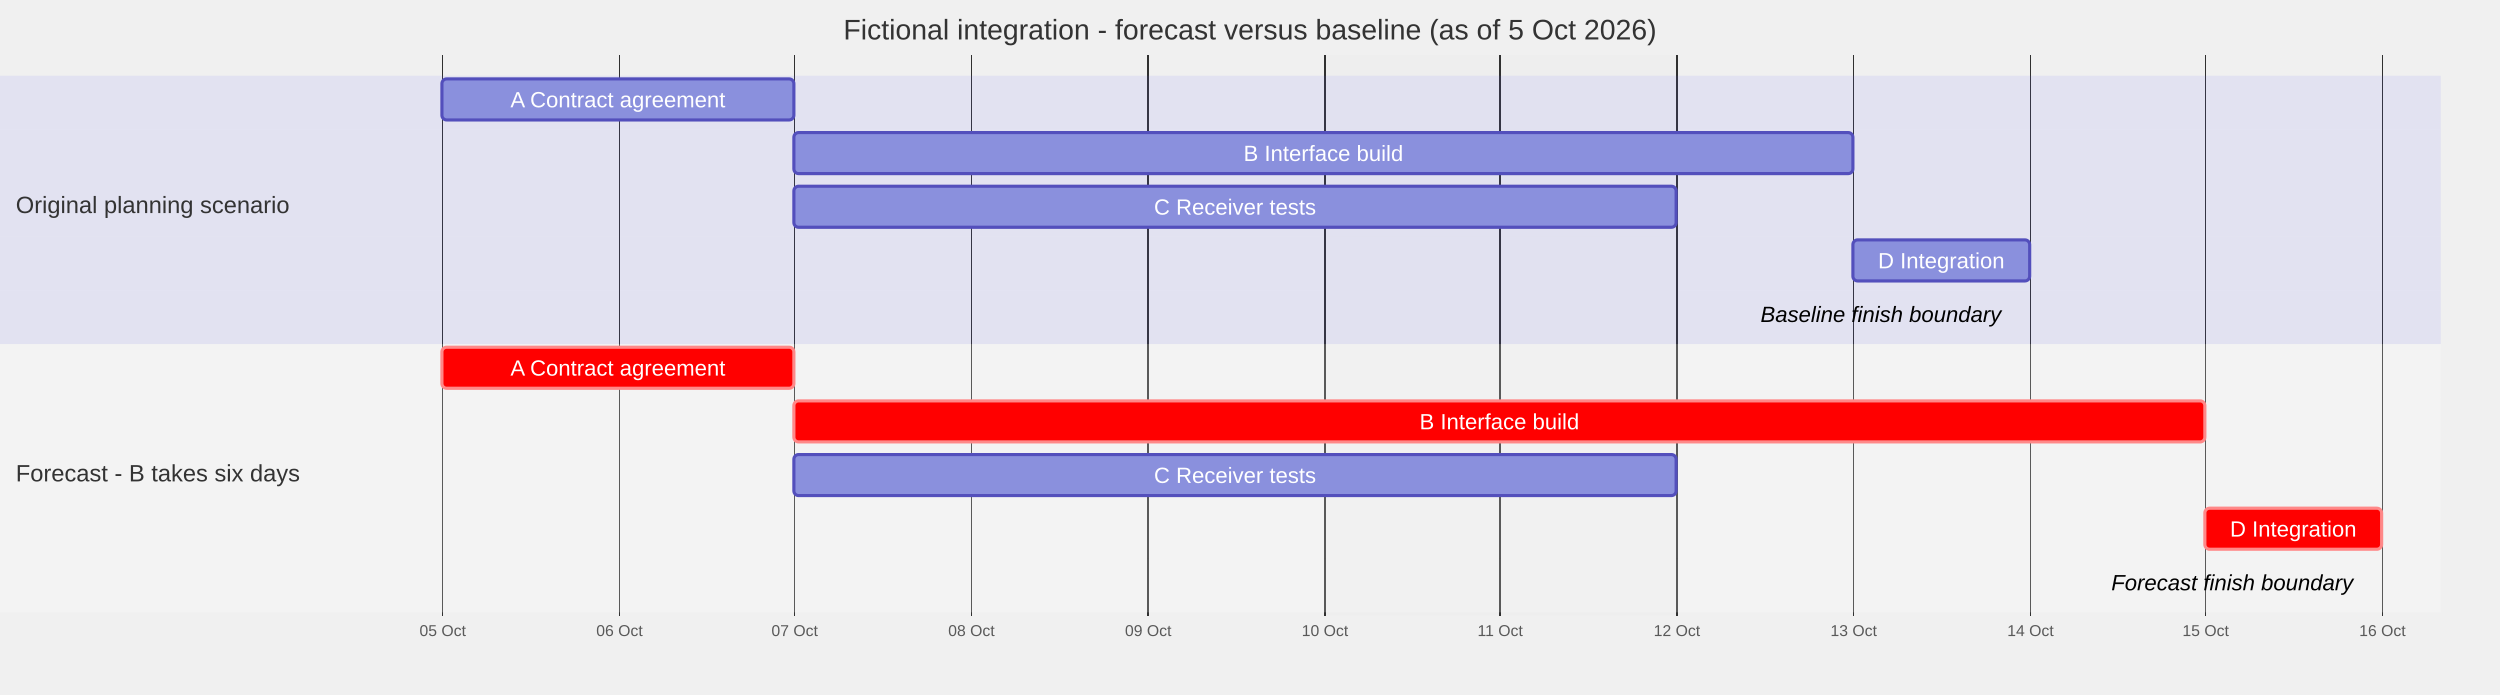
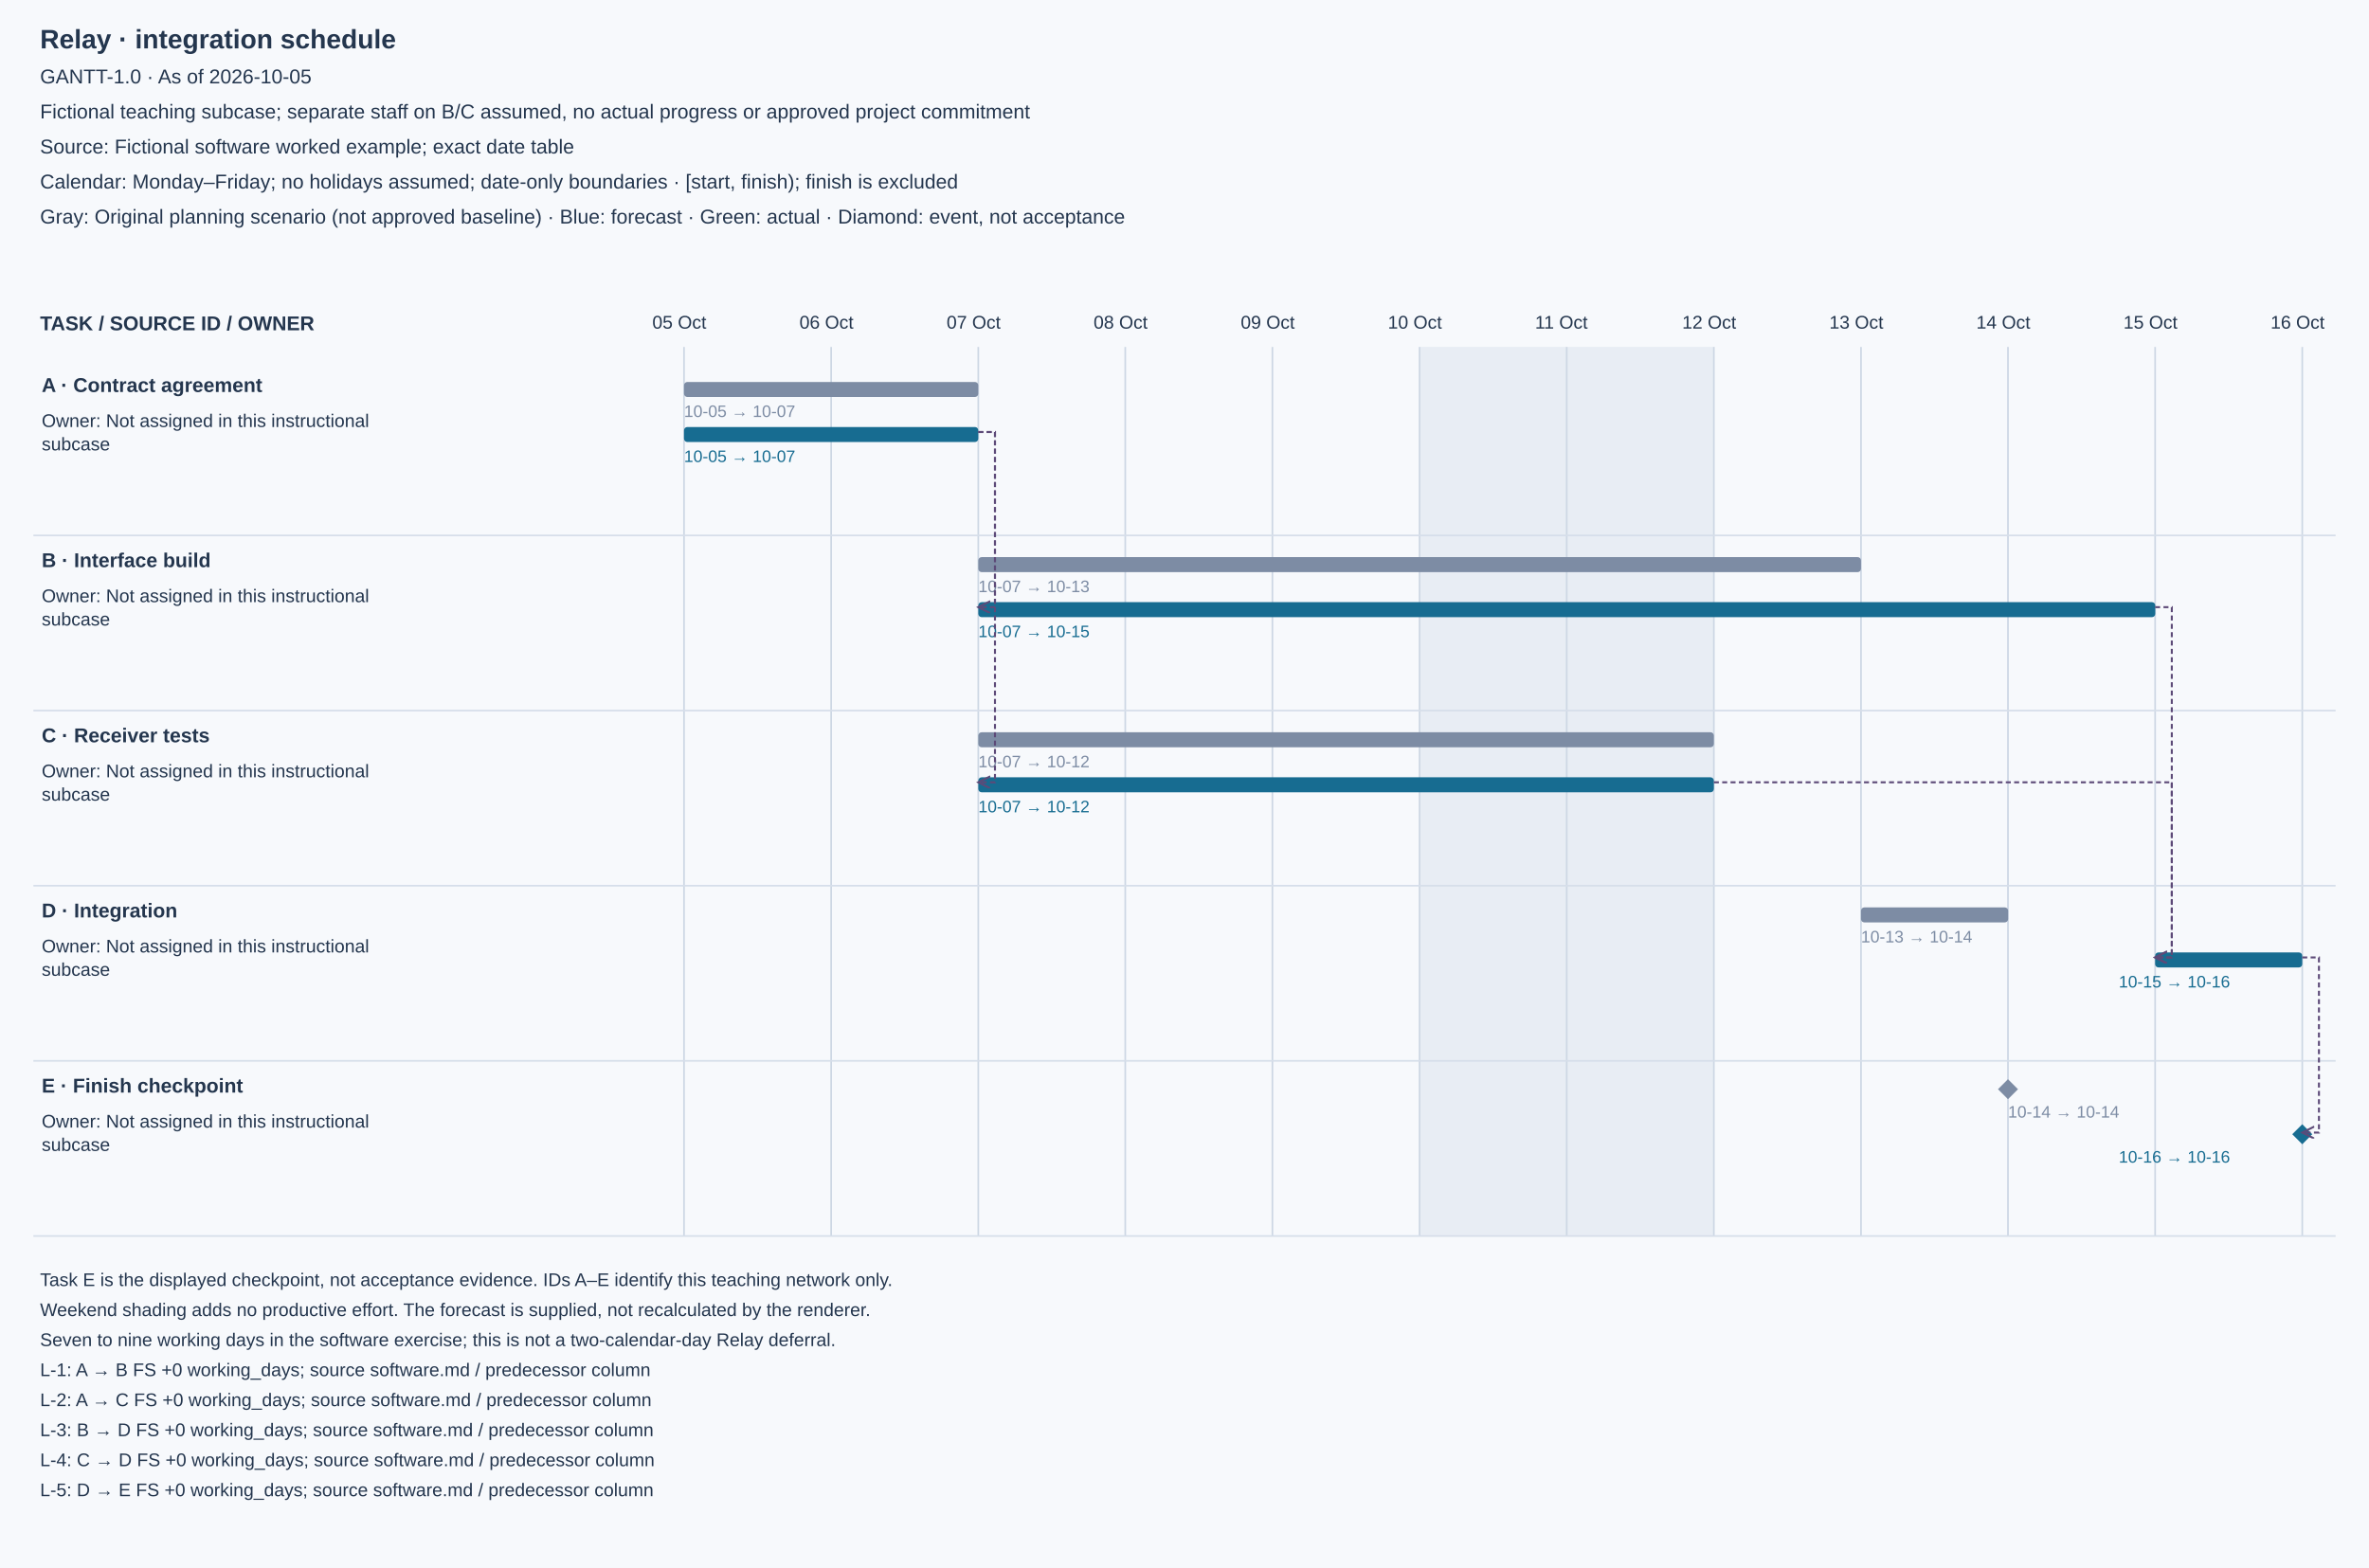
- <svg xmlns="http://www.w3.org/2000/svg" id="my-svg" width="100%" viewBox="0 0 1584 440" style="max-width: 1584px; background-color: white;" role="graphics-document document" aria-roledescription="gantt">
-   <style>#my-svg{font-family:Arial;font-size:16px;fill:#333;}@keyframes edge-animation-frame{from{stroke-dashoffset:0;}}@keyframes dash{to{stroke-dashoffset:0;}}#my-svg .edge-animation-slow{stroke-dasharray:9,5!important;stroke-dashoffset:900;animation:dash 50s linear infinite;stroke-linecap:round;}#my-svg .edge-animation-fast{stroke-dasharray:9,5!important;stroke-dashoffset:900;animation:dash 20s linear infinite;stroke-linecap:round;}#my-svg .error-icon{fill:#552222;}#my-svg .error-text{fill:#552222;stroke:#552222;}#my-svg .edge-thickness-normal{stroke-width:1px;}#my-svg .edge-thickness-thick{stroke-width:3.5px;}#my-svg .edge-pattern-solid{stroke-dasharray:0;}#my-svg .edge-thickness-invisible{stroke-width:0;fill:none;}#my-svg .edge-pattern-dashed{stroke-dasharray:3;}#my-svg .edge-pattern-dotted{stroke-dasharray:2;}#my-svg .marker{fill:#333333;stroke:#333333;}#my-svg .marker.cross{stroke:#333333;}#my-svg svg{font-family:Arial;font-size:16px;}#my-svg p{margin:0;}#my-svg .mermaid-main-font{font-family:Arial;}#my-svg .exclude-range{fill:#eeeeee;}#my-svg .section{stroke:none;opacity:0.2;}#my-svg .section0{fill:rgba(102, 102, 255, 0.49);}#my-svg .section2{fill:#fff400;}#my-svg .section1,#my-svg .section3{fill:white;opacity:0.2;}#my-svg .sectionTitle0{fill:#333;}#my-svg .sectionTitle1{fill:#333;}#my-svg .sectionTitle2{fill:#333;}#my-svg .sectionTitle3{fill:#333;}#my-svg .sectionTitle{text-anchor:start;font-family:Arial;}#my-svg .grid .tick{stroke:lightgrey;opacity:0.8;shape-rendering:crispEdges;}#my-svg .grid .tick text{font-family:Arial;fill:#333;}#my-svg .grid path{stroke-width:0;}#my-svg .today{fill:none;stroke:red;stroke-width:2px;}#my-svg .task{stroke-width:2;}#my-svg .taskText{text-anchor:middle;font-family:Arial;}#my-svg .taskTextOutsideRight{fill:black;text-anchor:start;font-family:Arial;}#my-svg .taskTextOutsideLeft{fill:black;text-anchor:end;}#my-svg .task.clickable{cursor:pointer;}#my-svg .taskText.clickable{cursor:pointer;fill:#003163!important;font-weight:bold;}#my-svg .taskTextOutsideLeft.clickable{cursor:pointer;fill:#003163!important;font-weight:bold;}#my-svg .taskTextOutsideRight.clickable{cursor:pointer;fill:#003163!important;font-weight:bold;}#my-svg .taskText0,#my-svg .taskText1,#my-svg .taskText2,#my-svg .taskText3{fill:white;}#my-svg .task0,#my-svg .task1,#my-svg .task2,#my-svg .task3{fill:#8a90dd;stroke:#534fbc;}#my-svg .taskTextOutside0,#my-svg .taskTextOutside2{fill:black;}#my-svg .taskTextOutside1,#my-svg .taskTextOutside3{fill:black;}#my-svg .active0,#my-svg .active1,#my-svg .active2,#my-svg .active3{fill:#bfc7ff;stroke:#534fbc;}#my-svg .activeText0,#my-svg .activeText1,#my-svg .activeText2,#my-svg .activeText3{fill:black!important;}#my-svg .done0,#my-svg .done1,#my-svg .done2,#my-svg .done3{stroke:grey;fill:lightgrey;stroke-width:2;}#my-svg .doneText0,#my-svg .doneText1,#my-svg .doneText2,#my-svg .doneText3{fill:black!important;}#my-svg .doneText0.taskTextOutsideLeft,#my-svg .doneText0.taskTextOutsideRight,#my-svg .doneText1.taskTextOutsideLeft,#my-svg .doneText1.taskTextOutsideRight,#my-svg .doneText2.taskTextOutsideLeft,#my-svg .doneText2.taskTextOutsideRight,#my-svg .doneText3.taskTextOutsideLeft,#my-svg .doneText3.taskTextOutsideRight{fill:black!important;}#my-svg .crit0,#my-svg .crit1,#my-svg .crit2,#my-svg .crit3{stroke:#ff8888;fill:red;stroke-width:2;}#my-svg .activeCrit0,#my-svg .activeCrit1,#my-svg .activeCrit2,#my-svg .activeCrit3{stroke:#ff8888;fill:#bfc7ff;stroke-width:2;}#my-svg .doneCrit0,#my-svg .doneCrit1,#my-svg .doneCrit2,#my-svg .doneCrit3{stroke:#ff8888;fill:lightgrey;stroke-width:2;cursor:pointer;shape-rendering:crispEdges;}#my-svg .milestone{transform:rotate(45deg) scale(0.8,0.8);}#my-svg .milestoneText{font-style:italic;}#my-svg .doneCritText0,#my-svg .doneCritText1,#my-svg .doneCritText2,#my-svg .doneCritText3{fill:black!important;}#my-svg .doneCritText0.taskTextOutsideLeft,#my-svg .doneCritText0.taskTextOutsideRight,#my-svg .doneCritText1.taskTextOutsideLeft,#my-svg .doneCritText1.taskTextOutsideRight,#my-svg .doneCritText2.taskTextOutsideLeft,#my-svg .doneCritText2.taskTextOutsideRight,#my-svg .doneCritText3.taskTextOutsideLeft,#my-svg .doneCritText3.taskTextOutsideRight{fill:black!important;}#my-svg .vert{stroke:navy;}#my-svg .vertText{font-size:15px;text-anchor:middle;fill:navy!important;}#my-svg .activeCritText0,#my-svg .activeCritText1,#my-svg .activeCritText2,#my-svg .activeCritText3{fill:black!important;}#my-svg .titleText{text-anchor:middle;font-size:18px;fill:#333;font-family:Arial;}#my-svg .node .neo-node{stroke:#9370DB;}#my-svg [data-look="neo"].node rect,#my-svg [data-look="neo"].cluster rect,#my-svg [data-look="neo"].node polygon{stroke:#9370DB;filter:drop-shadow(1px 2px 2px rgba(185, 185, 185, 1));}#my-svg [data-look="neo"].swimlane.cluster rect{filter:none;}#my-svg [data-look="neo"].node path{stroke:#9370DB;stroke-width:1px;}#my-svg [data-look="neo"].node .outer-path{filter:drop-shadow(1px 2px 2px rgba(185, 185, 185, 1));}#my-svg [data-look="neo"].node .neo-line path{stroke:#9370DB;filter:none;}#my-svg [data-look="neo"].node circle{stroke:#9370DB;filter:drop-shadow(1px 2px 2px rgba(185, 185, 185, 1));}#my-svg [data-look="neo"].node circle .state-start{fill:#000000;}#my-svg [data-look="neo"].icon-shape .icon{fill:#9370DB;filter:drop-shadow(1px 2px 2px rgba(185, 185, 185, 1));}#my-svg [data-look="neo"].icon-shape .icon-neo path{stroke:#9370DB;filter:drop-shadow(1px 2px 2px rgba(185, 185, 185, 1));}#my-svg :root{--mermaid-font-family:Arial;}</style>
-   <g />
-   <g>
-     <rect id="my-svg-exclude-2026-10-10" x="839" y="35" width="223" height="355" transform-origin="894.5px 220px" class="exclude-range" />
+ <svg xmlns="http://www.w3.org/2000/svg" width="1420" height="940" viewBox="0 0 1420 940" role="img" aria-labelledby="title desc">
+   <defs>
+     <marker id="arrow" markerWidth="7" markerHeight="7" refX="6" refY="3" orient="auto">
+       <path d="M0,0 L6,3 L0,6" fill="none" stroke="#5d4a78" />
+     </marker>
+   </defs>
+   <rect width="1420" height="940" fill="#f7f9fc" />
+   <g font-family="Arial,sans-serif">
+     <text x="24.0" y="29.0" font-size="16" fill="#24364e" font-weight="700">Relay · integration schedule</text>
+     <text x="24.0" y="50.0" font-size="12" fill="#24364e" font-weight="400">GANTT-1.0 · As of 2026-10-05</text>
+     <text x="24.0" y="71.0" font-size="12" fill="#24364e" font-weight="400">Fictional teaching subcase; separate staff on B/C assumed, no actual progress or approved project commitment</text>
+     <text x="24.0" y="92.0" font-size="12" fill="#24364e" font-weight="400">Source: Fictional software worked example; exact date table</text>
+     <text x="24.0" y="113.0" font-size="12" fill="#24364e" font-weight="400">Calendar: Monday–Friday; no holidays assumed; date-only boundaries · [start, finish); finish is excluded</text>
+     <text x="24.0" y="134.0" font-size="12" fill="#24364e" font-weight="400">Gray: Original planning scenario (not approved baseline) · Blue: forecast · Green: actual · Diamond: event, not acceptance</text>
+     <text x="24.0" y="198.0" font-size="12" fill="#24364e" font-weight="700">TASK / SOURCE ID / OWNER</text>
+     <rect x="850.9" y="208" width="88.2" height="533" fill="#e8edf4" />
+     <rect x="939.1" y="208" width="88.2" height="533" fill="#e8edf4" />
+     <path d="M410.0,208 V741" stroke="#cdd7e4" />
+     <text x="391.0" y="197.0" font-size="11" fill="#24364e" font-weight="400">05 Oct</text>
+     <path d="M498.2,208 V741" stroke="#cdd7e4" />
+     <text x="479.2" y="197.0" font-size="11" fill="#24364e" font-weight="400">06 Oct</text>
+     <path d="M586.4,208 V741" stroke="#cdd7e4" />
+     <text x="567.4" y="197.0" font-size="11" fill="#24364e" font-weight="400">07 Oct</text>
+     <path d="M674.5,208 V741" stroke="#cdd7e4" />
+     <text x="655.5" y="197.0" font-size="11" fill="#24364e" font-weight="400">08 Oct</text>
+     <path d="M762.7,208 V741" stroke="#cdd7e4" />
+     <text x="743.7" y="197.0" font-size="11" fill="#24364e" font-weight="400">09 Oct</text>
+     <path d="M850.9,208 V741" stroke="#cdd7e4" />
+     <text x="831.9" y="197.0" font-size="11" fill="#24364e" font-weight="400">10 Oct</text>
+     <path d="M939.1,208 V741" stroke="#cdd7e4" />
+     <text x="920.1" y="197.0" font-size="11" fill="#24364e" font-weight="400">11 Oct</text>
+     <path d="M1027.3,208 V741" stroke="#cdd7e4" />
+     <text x="1008.3" y="197.0" font-size="11" fill="#24364e" font-weight="400">12 Oct</text>
+     <path d="M1115.5,208 V741" stroke="#cdd7e4" />
+     <text x="1096.5" y="197.0" font-size="11" fill="#24364e" font-weight="400">13 Oct</text>
+     <path d="M1203.6,208 V741" stroke="#cdd7e4" />
+     <text x="1184.6" y="197.0" font-size="11" fill="#24364e" font-weight="400">14 Oct</text>
+     <path d="M1291.8,208 V741" stroke="#cdd7e4" />
+     <text x="1272.8" y="197.0" font-size="11" fill="#24364e" font-weight="400">15 Oct</text>
+     <path d="M1380.0,208 V741" stroke="#cdd7e4" />
+     <text x="1361.0" y="197.0" font-size="11" fill="#24364e" font-weight="400">16 Oct</text>
+     <g data-task="A">
+       <path d="M20,321 H1400" stroke="#d6deea" />
+       <text x="25.0" y="235.0" font-size="12" fill="#24364e" font-weight="600">A · Contract agreement</text>
+       <text x="25.0" y="256.0" font-size="11" fill="#24364e" font-weight="400">Owner: Not assigned in this instructional</text>
+       <text x="25.0" y="270.0" font-size="11" fill="#24364e" font-weight="400">subcase</text>
+       <rect class="comparison" x="410.0" y="229" width="176.4" height="9" rx="2" fill="#7d8ca4" />
+       <text x="410.0" y="250.0" font-size="10" fill="#7d8ca4" font-weight="400">10-05 → 10-07</text>
+       <rect class="forecast" x="410.0" y="256" width="176.4" height="9" rx="2" fill="#176c91" />
+       <text x="410.0" y="277.0" font-size="10" fill="#176c91" font-weight="400">10-05 → 10-07</text>
+     </g>
+     <g data-task="B">
+       <path d="M20,426 H1400" stroke="#d6deea" />
+       <text x="25.0" y="340.0" font-size="12" fill="#24364e" font-weight="600">B · Interface build</text>
+       <text x="25.0" y="361.0" font-size="11" fill="#24364e" font-weight="400">Owner: Not assigned in this instructional</text>
+       <text x="25.0" y="375.0" font-size="11" fill="#24364e" font-weight="400">subcase</text>
+       <rect class="comparison" x="586.4" y="334" width="529.1" height="9" rx="2" fill="#7d8ca4" />
+       <text x="586.4" y="355.0" font-size="10" fill="#7d8ca4" font-weight="400">10-07 → 10-13</text>
+       <rect class="forecast" x="586.4" y="361" width="705.5" height="9" rx="2" fill="#176c91" />
+       <text x="586.4" y="382.0" font-size="10" fill="#176c91" font-weight="400">10-07 → 10-15</text>
+     </g>
+     <g data-task="C">
+       <path d="M20,531 H1400" stroke="#d6deea" />
+       <text x="25.0" y="445.0" font-size="12" fill="#24364e" font-weight="600">C · Receiver tests</text>
+       <text x="25.0" y="466.0" font-size="11" fill="#24364e" font-weight="400">Owner: Not assigned in this instructional</text>
+       <text x="25.0" y="480.0" font-size="11" fill="#24364e" font-weight="400">subcase</text>
+       <rect class="comparison" x="586.4" y="439" width="440.9" height="9" rx="2" fill="#7d8ca4" />
+       <text x="586.4" y="460.0" font-size="10" fill="#7d8ca4" font-weight="400">10-07 → 10-12</text>
+       <rect class="forecast" x="586.4" y="466" width="440.9" height="9" rx="2" fill="#176c91" />
+       <text x="586.4" y="487.0" font-size="10" fill="#176c91" font-weight="400">10-07 → 10-12</text>
+     </g>
+     <g data-task="D">
+       <path d="M20,636 H1400" stroke="#d6deea" />
+       <text x="25.0" y="550.0" font-size="12" fill="#24364e" font-weight="600">D · Integration</text>
+       <text x="25.0" y="571.0" font-size="11" fill="#24364e" font-weight="400">Owner: Not assigned in this instructional</text>
+       <text x="25.0" y="585.0" font-size="11" fill="#24364e" font-weight="400">subcase</text>
+       <rect class="comparison" x="1115.5" y="544" width="88.2" height="9" rx="2" fill="#7d8ca4" />
+       <text x="1115.5" y="565.0" font-size="10" fill="#7d8ca4" font-weight="400">10-13 → 10-14</text>
+       <rect class="forecast" x="1291.8" y="571" width="88.2" height="9" rx="2" fill="#176c91" />
+       <text x="1270.0" y="592.0" font-size="10" fill="#176c91" font-weight="400">10-15 → 10-16</text>
+     </g>
+     <g data-task="E">
+       <path d="M20,741 H1400" stroke="#d6deea" />
+       <text x="25.0" y="655.0" font-size="12" fill="#24364e" font-weight="600">E · Finish checkpoint</text>
+       <text x="25.0" y="676.0" font-size="11" fill="#24364e" font-weight="400">Owner: Not assigned in this instructional</text>
+       <text x="25.0" y="690.0" font-size="11" fill="#24364e" font-weight="400">subcase</text>
+       <path class="comparison" d="M1203.6,647 l6,6 -6,6 -6,-6 Z" fill="#7d8ca4" />
+       <text x="1203.6" y="670.0" font-size="10" fill="#7d8ca4" font-weight="400">10-14 → 10-14</text>
+       <path class="forecast" d="M1380.0,674 l6,6 -6,6 -6,-6 Z" fill="#176c91" />
+       <text x="1270.0" y="697.0" font-size="10" fill="#176c91" font-weight="400">10-16 → 10-16</text>
+     </g>
+     <path class="dependency" d="M586.4,259 H596.4 V364 H586.4" fill="none" stroke="#5d4a78" stroke-width="1.2" stroke-dasharray="3 2" marker-end="url(#arrow)" />
+     <path class="dependency" d="M586.4,259 H596.4 V469 H586.4" fill="none" stroke="#5d4a78" stroke-width="1.2" stroke-dasharray="3 2" marker-end="url(#arrow)" />
+     <path class="dependency" d="M1291.8,364 H1301.8 V574 H1291.8" fill="none" stroke="#5d4a78" stroke-width="1.2" stroke-dasharray="3 2" marker-end="url(#arrow)" />
+     <path class="dependency" d="M1027.3,469 H1301.8 V574 H1291.8" fill="none" stroke="#5d4a78" stroke-width="1.2" stroke-dasharray="3 2" marker-end="url(#arrow)" />
+     <path class="dependency" d="M1380.0,574 H1390.0 V679 H1380.0" fill="none" stroke="#5d4a78" stroke-width="1.2" stroke-dasharray="3 2" marker-end="url(#arrow)" />
+     <text x="24.0" y="771.0" font-size="11" fill="#24364e" font-weight="400">Task E is the displayed checkpoint, not acceptance evidence. IDs A–E identify this teaching network only.</text>
+     <text x="24.0" y="789.0" font-size="11" fill="#24364e" font-weight="400">Weekend shading adds no productive effort. The forecast is supplied, not recalculated by the renderer.</text>
+     <text x="24.0" y="807.0" font-size="11" fill="#24364e" font-weight="400">Seven to nine working days in the software exercise; this is not a two-calendar-day Relay deferral.</text>
+     <text x="24.0" y="825.0" font-size="11" fill="#24364e" font-weight="400">L-1: A → B FS +0 working_days; source software.md / predecessor column</text>
+     <text x="24.0" y="843.0" font-size="11" fill="#24364e" font-weight="400">L-2: A → C FS +0 working_days; source software.md / predecessor column</text>
+     <text x="24.0" y="861.0" font-size="11" fill="#24364e" font-weight="400">L-3: B → D FS +0 working_days; source software.md / predecessor column</text>
+     <text x="24.0" y="879.0" font-size="11" fill="#24364e" font-weight="400">L-4: C → D FS +0 working_days; source software.md / predecessor column</text>
+     <text x="24.0" y="897.0" font-size="11" fill="#24364e" font-weight="400">L-5: D → E FS +0 working_days; source software.md / predecessor column</text>
  </g>
-   <g class="grid" transform="translate(280, 390)" fill="none" font-size="10" font-family="sans-serif" text-anchor="middle">
-     <path class="domain" stroke="currentColor" d="M0.5,-355V0.5H1229.5V-355" />
-     <g class="tick" opacity="1" transform="translate(0.5,0)">
-       <line stroke="currentColor" y2="-355" />
-       <text fill="#000" y="3" dy="1em" stroke="none" font-size="10" style="text-anchor: middle;">05 Oct</text>
-     </g>
-     <g class="tick" opacity="1" transform="translate(112.5,0)">
-       <line stroke="currentColor" y2="-355" />
-       <text fill="#000" y="3" dy="1em" stroke="none" font-size="10" style="text-anchor: middle;">06 Oct</text>
-     </g>
-     <g class="tick" opacity="1" transform="translate(223.5,0)">
-       <line stroke="currentColor" y2="-355" />
-       <text fill="#000" y="3" dy="1em" stroke="none" font-size="10" style="text-anchor: middle;">07 Oct</text>
-     </g>
-     <g class="tick" opacity="1" transform="translate(335.5,0)">
-       <line stroke="currentColor" y2="-355" />
-       <text fill="#000" y="3" dy="1em" stroke="none" font-size="10" style="text-anchor: middle;">08 Oct</text>
-     </g>
-     <g class="tick" opacity="1" transform="translate(447.5,0)">
-       <line stroke="currentColor" y2="-355" />
-       <text fill="#000" y="3" dy="1em" stroke="none" font-size="10" style="text-anchor: middle;">09 Oct</text>
-     </g>
-     <g class="tick" opacity="1" transform="translate(559.5,0)">
-       <line stroke="currentColor" y2="-355" />
-       <text fill="#000" y="3" dy="1em" stroke="none" font-size="10" style="text-anchor: middle;">10 Oct</text>
-     </g>
-     <g class="tick" opacity="1" transform="translate(670.5,0)">
-       <line stroke="currentColor" y2="-355" />
-       <text fill="#000" y="3" dy="1em" stroke="none" font-size="10" style="text-anchor: middle;">11 Oct</text>
-     </g>
-     <g class="tick" opacity="1" transform="translate(782.5,0)">
-       <line stroke="currentColor" y2="-355" />
-       <text fill="#000" y="3" dy="1em" stroke="none" font-size="10" style="text-anchor: middle;">12 Oct</text>
-     </g>
-     <g class="tick" opacity="1" transform="translate(894.5,0)">
-       <line stroke="currentColor" y2="-355" />
-       <text fill="#000" y="3" dy="1em" stroke="none" font-size="10" style="text-anchor: middle;">13 Oct</text>
-     </g>
-     <g class="tick" opacity="1" transform="translate(1006.5,0)">
-       <line stroke="currentColor" y2="-355" />
-       <text fill="#000" y="3" dy="1em" stroke="none" font-size="10" style="text-anchor: middle;">14 Oct</text>
-     </g>
-     <g class="tick" opacity="1" transform="translate(1117.5,0)">
-       <line stroke="currentColor" y2="-355" />
-       <text fill="#000" y="3" dy="1em" stroke="none" font-size="10" style="text-anchor: middle;">15 Oct</text>
-     </g>
-     <g class="tick" opacity="1" transform="translate(1229.5,0)">
-       <line stroke="currentColor" y2="-355" />
-       <text fill="#000" y="3" dy="1em" stroke="none" font-size="10" style="text-anchor: middle;">16 Oct</text>
-     </g>
-   </g>
-   <g>
-     <rect x="0" y="48" width="1546.5" height="34" class="section section0" />
-     <rect x="0" y="218" width="1546.5" height="34" class="section section1" />
-     <rect x="0" y="82" width="1546.5" height="34" class="section section0" />
-     <rect x="0" y="116" width="1546.5" height="34" class="section section0" />
-     <rect x="0" y="252" width="1546.5" height="34" class="section section1" />
-     <rect x="0" y="286" width="1546.5" height="34" class="section section1" />
-     <rect x="0" y="150" width="1546.5" height="34" class="section section0" />
-     <rect x="0" y="184" width="1546.5" height="34" class="section section0" />
-     <rect x="0" y="320" width="1546.5" height="34" class="section section1" />
-     <rect x="0" y="354" width="1546.5" height="34" class="section section1" />
-   </g>
-   <g>
-     <rect id="my-svg-ba" rx="3" ry="3" x="280" y="50" width="223" height="26" transform-origin="391.5px 63px" class="task task0" />
-     <rect id="my-svg-fa" rx="3" ry="3" x="280" y="220" width="223" height="26" transform-origin="391.5px 233px" class="task crit1" />
-     <rect id="my-svg-bb" rx="3" ry="3" x="503" y="84" width="671" height="26" transform-origin="838.5px 97px" class="task task0" />
-     <rect id="my-svg-bc" rx="3" ry="3" x="503" y="118" width="559" height="26" transform-origin="782.5px 131px" class="task task0" />
-     <rect id="my-svg-fb" rx="3" ry="3" x="503" y="254" width="894" height="26" transform-origin="950px 267px" class="task crit1" />
-     <rect id="my-svg-fc" rx="3" ry="3" x="503" y="288" width="559" height="26" transform-origin="782.5px 301px" class="task task1" />
-     <rect id="my-svg-bd" rx="3" ry="3" x="1174" y="152" width="112" height="26" transform-origin="1230px 165px" class="task task0" />
-     <rect id="my-svg-bm" rx="3" ry="3" x="1273" y="186" width="26" height="26" transform-origin="1286px 199px" class="task milestone  task0" />
-     <rect id="my-svg-fd" rx="3" ry="3" x="1397" y="322" width="112" height="26" transform-origin="1453px 335px" class="task crit1" />
-     <rect id="my-svg-fm" rx="3" ry="3" x="1496" y="356" width="26" height="26" transform-origin="1509px 369px" class="task milestone  task1" />
-     <text id="my-svg-ba-text" font-size="14" x="391.5" y="68" class="taskText taskText0  width-138.2958984375">A Contract agreement </text>
-     <text id="my-svg-fa-text" font-size="14" x="391.5" y="238" class="taskText taskText1  critText1 width-138.2958984375">A Contract agreement </text>
-     <text id="my-svg-bb-text" font-size="14" x="838.5" y="102" class="taskText taskText0  width-101.3857421875">B Interface build </text>
-     <text id="my-svg-bc-text" font-size="14" x="782.5" y="136" class="taskText taskText0  width-102.703125">C Receiver tests </text>
-     <text id="my-svg-fb-text" font-size="14" x="950" y="272" class="taskText taskText1  critText1 width-101.3857421875">B Interface build </text>
-     <text id="my-svg-fc-text" font-size="14" x="782.5" y="306" class="taskText taskText1  width-102.703125">C Receiver tests </text>
-     <text id="my-svg-bd-text" font-size="14" x="1230" y="170" class="taskText taskText0  width-80.3720703125">D Integration </text>
-     <text id="my-svg-bm-text" font-size="14" x="1268" y="204" class="taskTextOutsideLeft taskTextOutside0  milestoneText">Baseline finish boundary </text>
-     <text id="my-svg-fd-text" font-size="14" x="1453" y="340" class="taskText taskText1  critText1 width-80.3720703125">D Integration </text>
-     <text id="my-svg-fm-text" font-size="14" x="1491" y="374" class="taskTextOutsideLeft taskTextOutside1  milestoneText">Forecast finish boundary </text>
-   </g>
-   <g>
-     <text dy="0em" x="10" y="135" font-size="15" class="sectionTitle sectionTitle0">
-       <tspan alignment-baseline="central" x="10">Original planning scenario</tspan>
-     </text>
-     <text dy="0em" x="10" y="305" font-size="15" class="sectionTitle sectionTitle1">
-       <tspan alignment-baseline="central" x="10">Forecast - B takes six days</tspan>
-     </text>
-   </g>
-   <text x="792" y="25" class="titleText">Fictional integration - forecast versus baseline (as of 5 Oct 2026)</text>
</svg>
